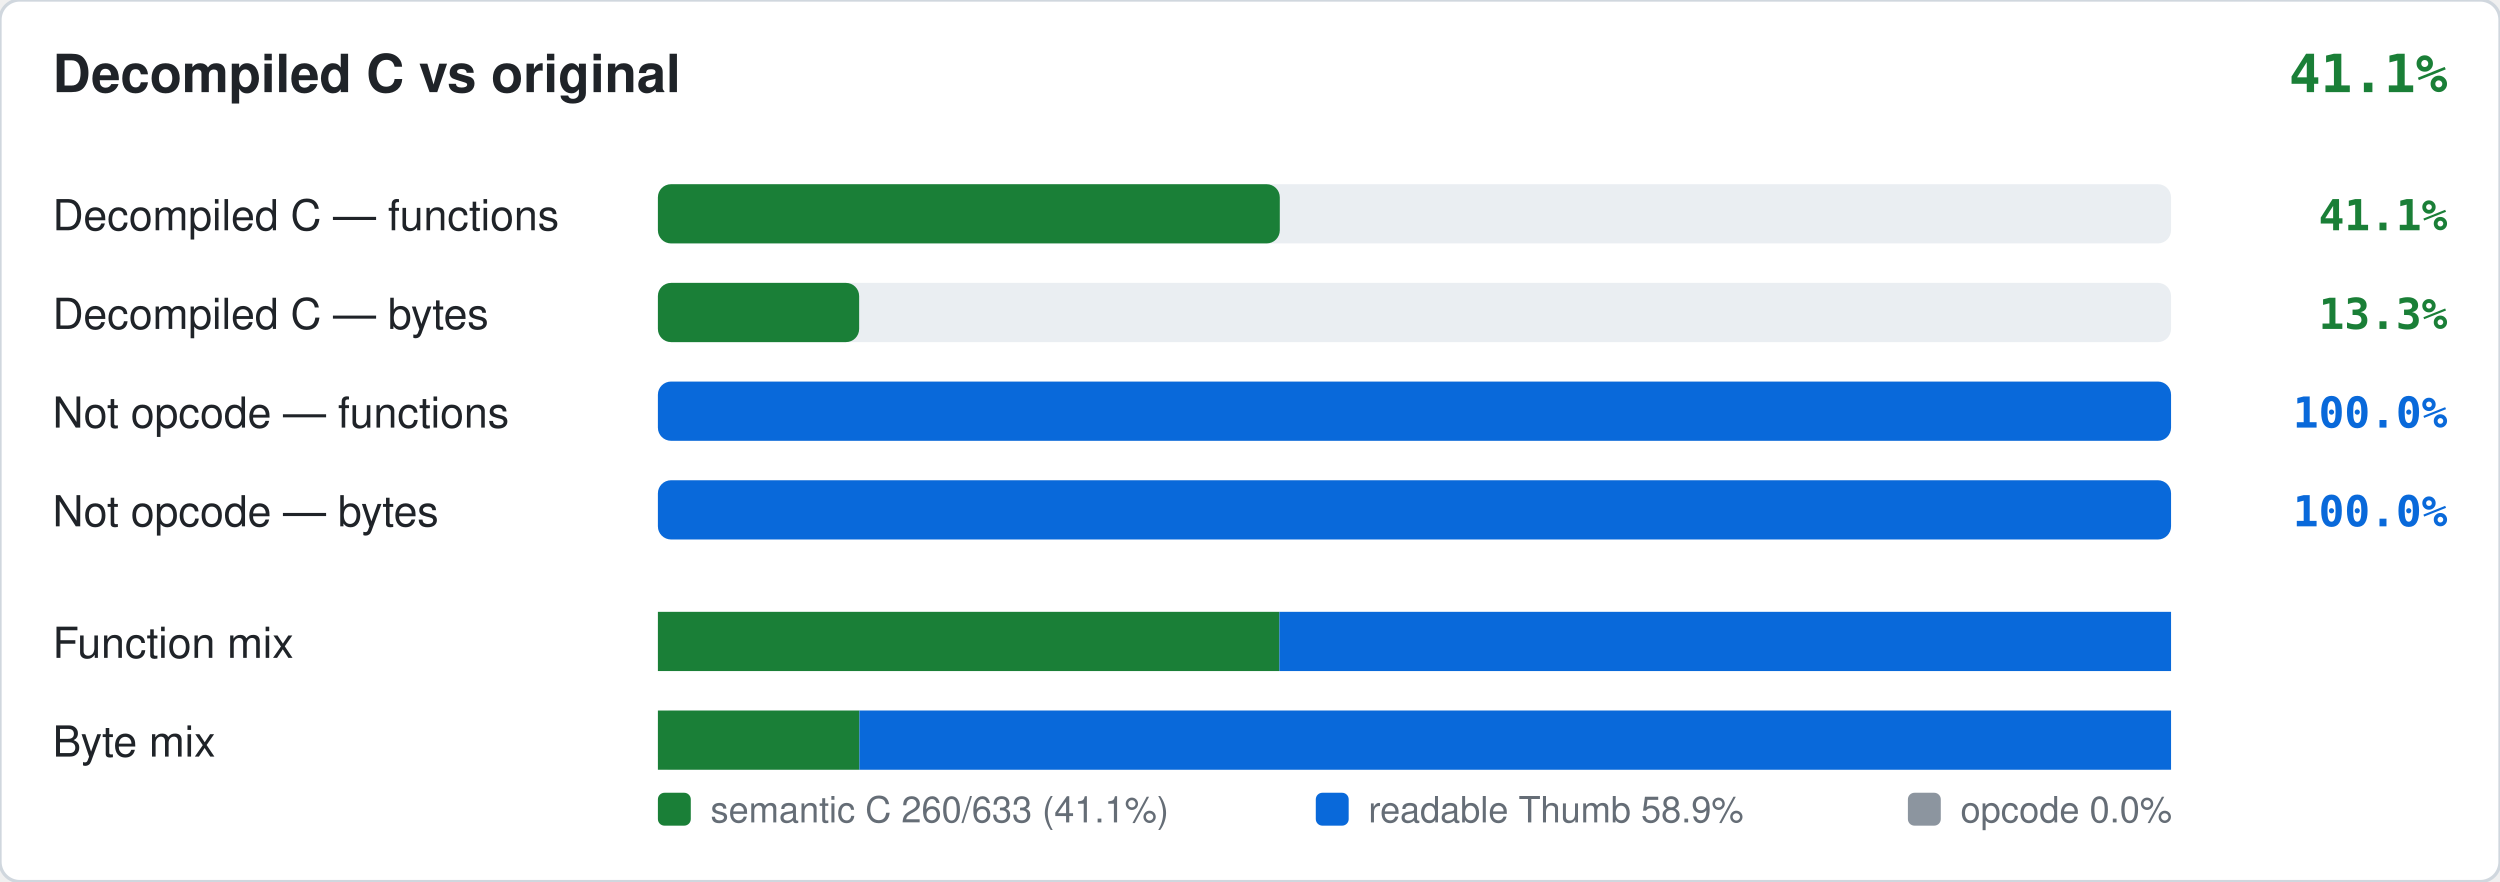
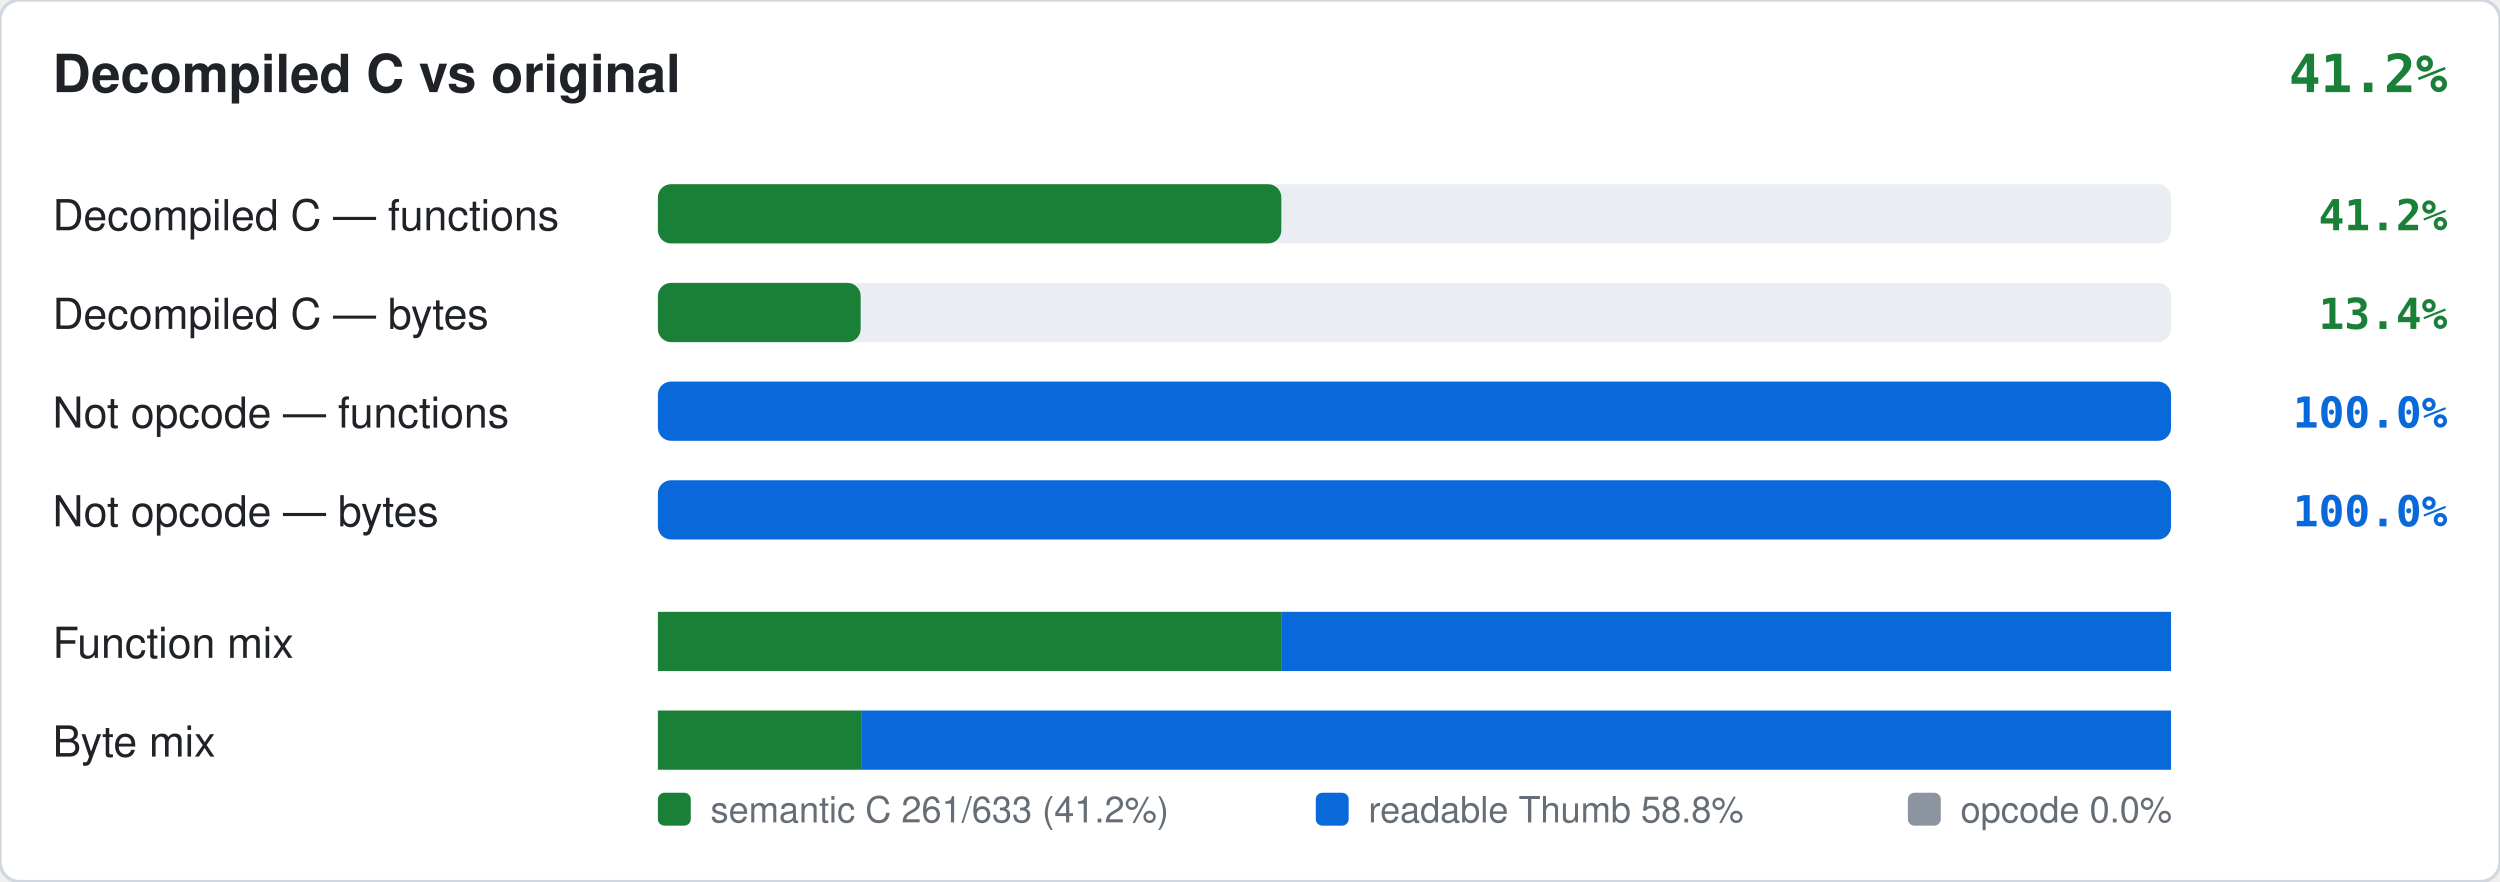
- <svg xmlns="http://www.w3.org/2000/svg" width="760" height="268" viewBox="0 0 760 268" role="img" aria-label="Decompiled C 41.1% functions, 13.3% bytes (260/633, 12,022/90,272)">
+ <svg xmlns="http://www.w3.org/2000/svg" width="760" height="268" viewBox="0 0 760 268" role="img" aria-label="Decompiled C 41.2% functions, 13.4% bytes (261/633, 12,126/90,272)">
  <rect width="760" height="268" rx="6" fill="#ffffff" stroke="#d0d7de" />
  <text x="16" y="28" font-family="-apple-system,BlinkMacSystemFont,Segoe UI,Helvetica,Arial,sans-serif" font-size="16" font-weight="600" fill="#1f2328">Decompiled C vs original</text>
-   <text x="744" y="28" text-anchor="end" font-family="ui-monospace,SFMono-Regular,Menlo,Consolas,monospace" font-size="16" font-weight="700" fill="#1a7f37">41.1%</text>
+   <text x="744" y="28" text-anchor="end" font-family="ui-monospace,SFMono-Regular,Menlo,Consolas,monospace" font-size="16" font-weight="700" fill="#1a7f37">41.2%</text>
  <text x="16" y="70" font-family="-apple-system,BlinkMacSystemFont,Segoe UI,Helvetica,Arial,sans-serif" font-size="13" fill="#1f2328">Decompiled C — functions</text>
  <rect x="200.00" y="56.00" width="460.00" height="18.00" rx="4" fill="#eaeef2" />
-   <rect x="200.00" y="56.00" width="189.06" height="18.00" rx="4" fill="#1a7f37" />
-   <text x="744" y="70" text-anchor="end" font-family="ui-monospace,SFMono-Regular,Menlo,Consolas,monospace" font-size="13" font-weight="700" fill="#1a7f37">41.1%</text>
+   <rect x="200.00" y="56.00" width="189.52" height="18.00" rx="4" fill="#1a7f37" />
+   <text x="744" y="70" text-anchor="end" font-family="ui-monospace,SFMono-Regular,Menlo,Consolas,monospace" font-size="13" font-weight="700" fill="#1a7f37">41.2%</text>
  <text x="16" y="100" font-family="-apple-system,BlinkMacSystemFont,Segoe UI,Helvetica,Arial,sans-serif" font-size="13" fill="#1f2328">Decompiled C — bytes</text>
  <rect x="200.00" y="86.00" width="460.00" height="18.00" rx="4" fill="#eaeef2" />
-   <rect x="200.00" y="86.00" width="61.18" height="18.00" rx="4" fill="#1a7f37" />
-   <text x="744" y="100" text-anchor="end" font-family="ui-monospace,SFMono-Regular,Menlo,Consolas,monospace" font-size="13" font-weight="700" fill="#1a7f37">13.3%</text>
+   <rect x="200.00" y="86.00" width="61.64" height="18.00" rx="4" fill="#1a7f37" />
+   <text x="744" y="100" text-anchor="end" font-family="ui-monospace,SFMono-Regular,Menlo,Consolas,monospace" font-size="13" font-weight="700" fill="#1a7f37">13.4%</text>
  <text x="16" y="130" font-family="-apple-system,BlinkMacSystemFont,Segoe UI,Helvetica,Arial,sans-serif" font-size="13" fill="#1f2328">Not opcode — functions</text>
  <rect x="200.00" y="116.00" width="460.00" height="18.00" rx="4" fill="#eaeef2" />
  <rect x="200.00" y="116.00" width="460.00" height="18.00" rx="4" fill="#0969da" />
  <text x="744" y="130" text-anchor="end" font-family="ui-monospace,SFMono-Regular,Menlo,Consolas,monospace" font-size="13" font-weight="700" fill="#0969da">100.0%</text>
  <text x="16" y="160" font-family="-apple-system,BlinkMacSystemFont,Segoe UI,Helvetica,Arial,sans-serif" font-size="13" fill="#1f2328">Not opcode — bytes</text>
  <rect x="200.00" y="146.00" width="460.00" height="18.00" rx="4" fill="#eaeef2" />
  <rect x="200.00" y="146.00" width="460.00" height="18.00" rx="4" fill="#0969da" />
  <text x="744" y="160" text-anchor="end" font-family="ui-monospace,SFMono-Regular,Menlo,Consolas,monospace" font-size="13" font-weight="700" fill="#0969da">100.0%</text>
  <text x="16" y="200" font-family="-apple-system,BlinkMacSystemFont,Segoe UI,Helvetica,Arial,sans-serif" font-size="13" fill="#1f2328">Function mix</text>
  <rect x="200.00" y="186.00" width="460.00" height="18.00" rx="4" fill="#eaeef2" />
-   <rect x="200.00" y="186.00" width="188.94" height="18.00" fill="#1a7f37" />
-   <rect x="388.94" y="186.00" width="271.06" height="18.00" fill="#0969da" />
+   <rect x="200.00" y="186.00" width="189.67" height="18.00" fill="#1a7f37" />
+   <rect x="389.67" y="186.00" width="270.33" height="18.00" fill="#0969da" />
  <text x="16" y="230" font-family="-apple-system,BlinkMacSystemFont,Segoe UI,Helvetica,Arial,sans-serif" font-size="13" fill="#1f2328">Byte mix</text>
  <rect x="200.00" y="216.00" width="460.00" height="18.00" rx="4" fill="#eaeef2" />
-   <rect x="200.00" y="216.00" width="61.26" height="18.00" fill="#1a7f37" />
-   <rect x="261.26" y="216.00" width="398.74" height="18.00" fill="#0969da" />
+   <rect x="200.00" y="216.00" width="61.79" height="18.00" fill="#1a7f37" />
+   <rect x="261.79" y="216.00" width="398.21" height="18.00" fill="#0969da" />
  <rect x="200" y="241" width="10" height="10" rx="2" fill="#1a7f37" />
-   <text x="216" y="250" font-family="-apple-system,BlinkMacSystemFont,Segoe UI,Helvetica,Arial,sans-serif" font-size="11" fill="#656d76">semantic C 260/633 (41.1%)</text>
+   <text x="216" y="250" font-family="-apple-system,BlinkMacSystemFont,Segoe UI,Helvetica,Arial,sans-serif" font-size="11" fill="#656d76">semantic C 261/633 (41.2%)</text>
  <rect x="400" y="241" width="10" height="10" rx="2" fill="#0969da" />
-   <text x="416" y="250" font-family="-apple-system,BlinkMacSystemFont,Segoe UI,Helvetica,Arial,sans-serif" font-size="11" fill="#656d76">readable Thumb 58.9%</text>
+   <text x="416" y="250" font-family="-apple-system,BlinkMacSystemFont,Segoe UI,Helvetica,Arial,sans-serif" font-size="11" fill="#656d76">readable Thumb 58.8%</text>
  <rect x="580" y="241" width="10" height="10" rx="2" fill="#8c959f" />
  <text x="596" y="250" font-family="-apple-system,BlinkMacSystemFont,Segoe UI,Helvetica,Arial,sans-serif" font-size="11" fill="#656d76">opcode 0.0%</text>
</svg>
